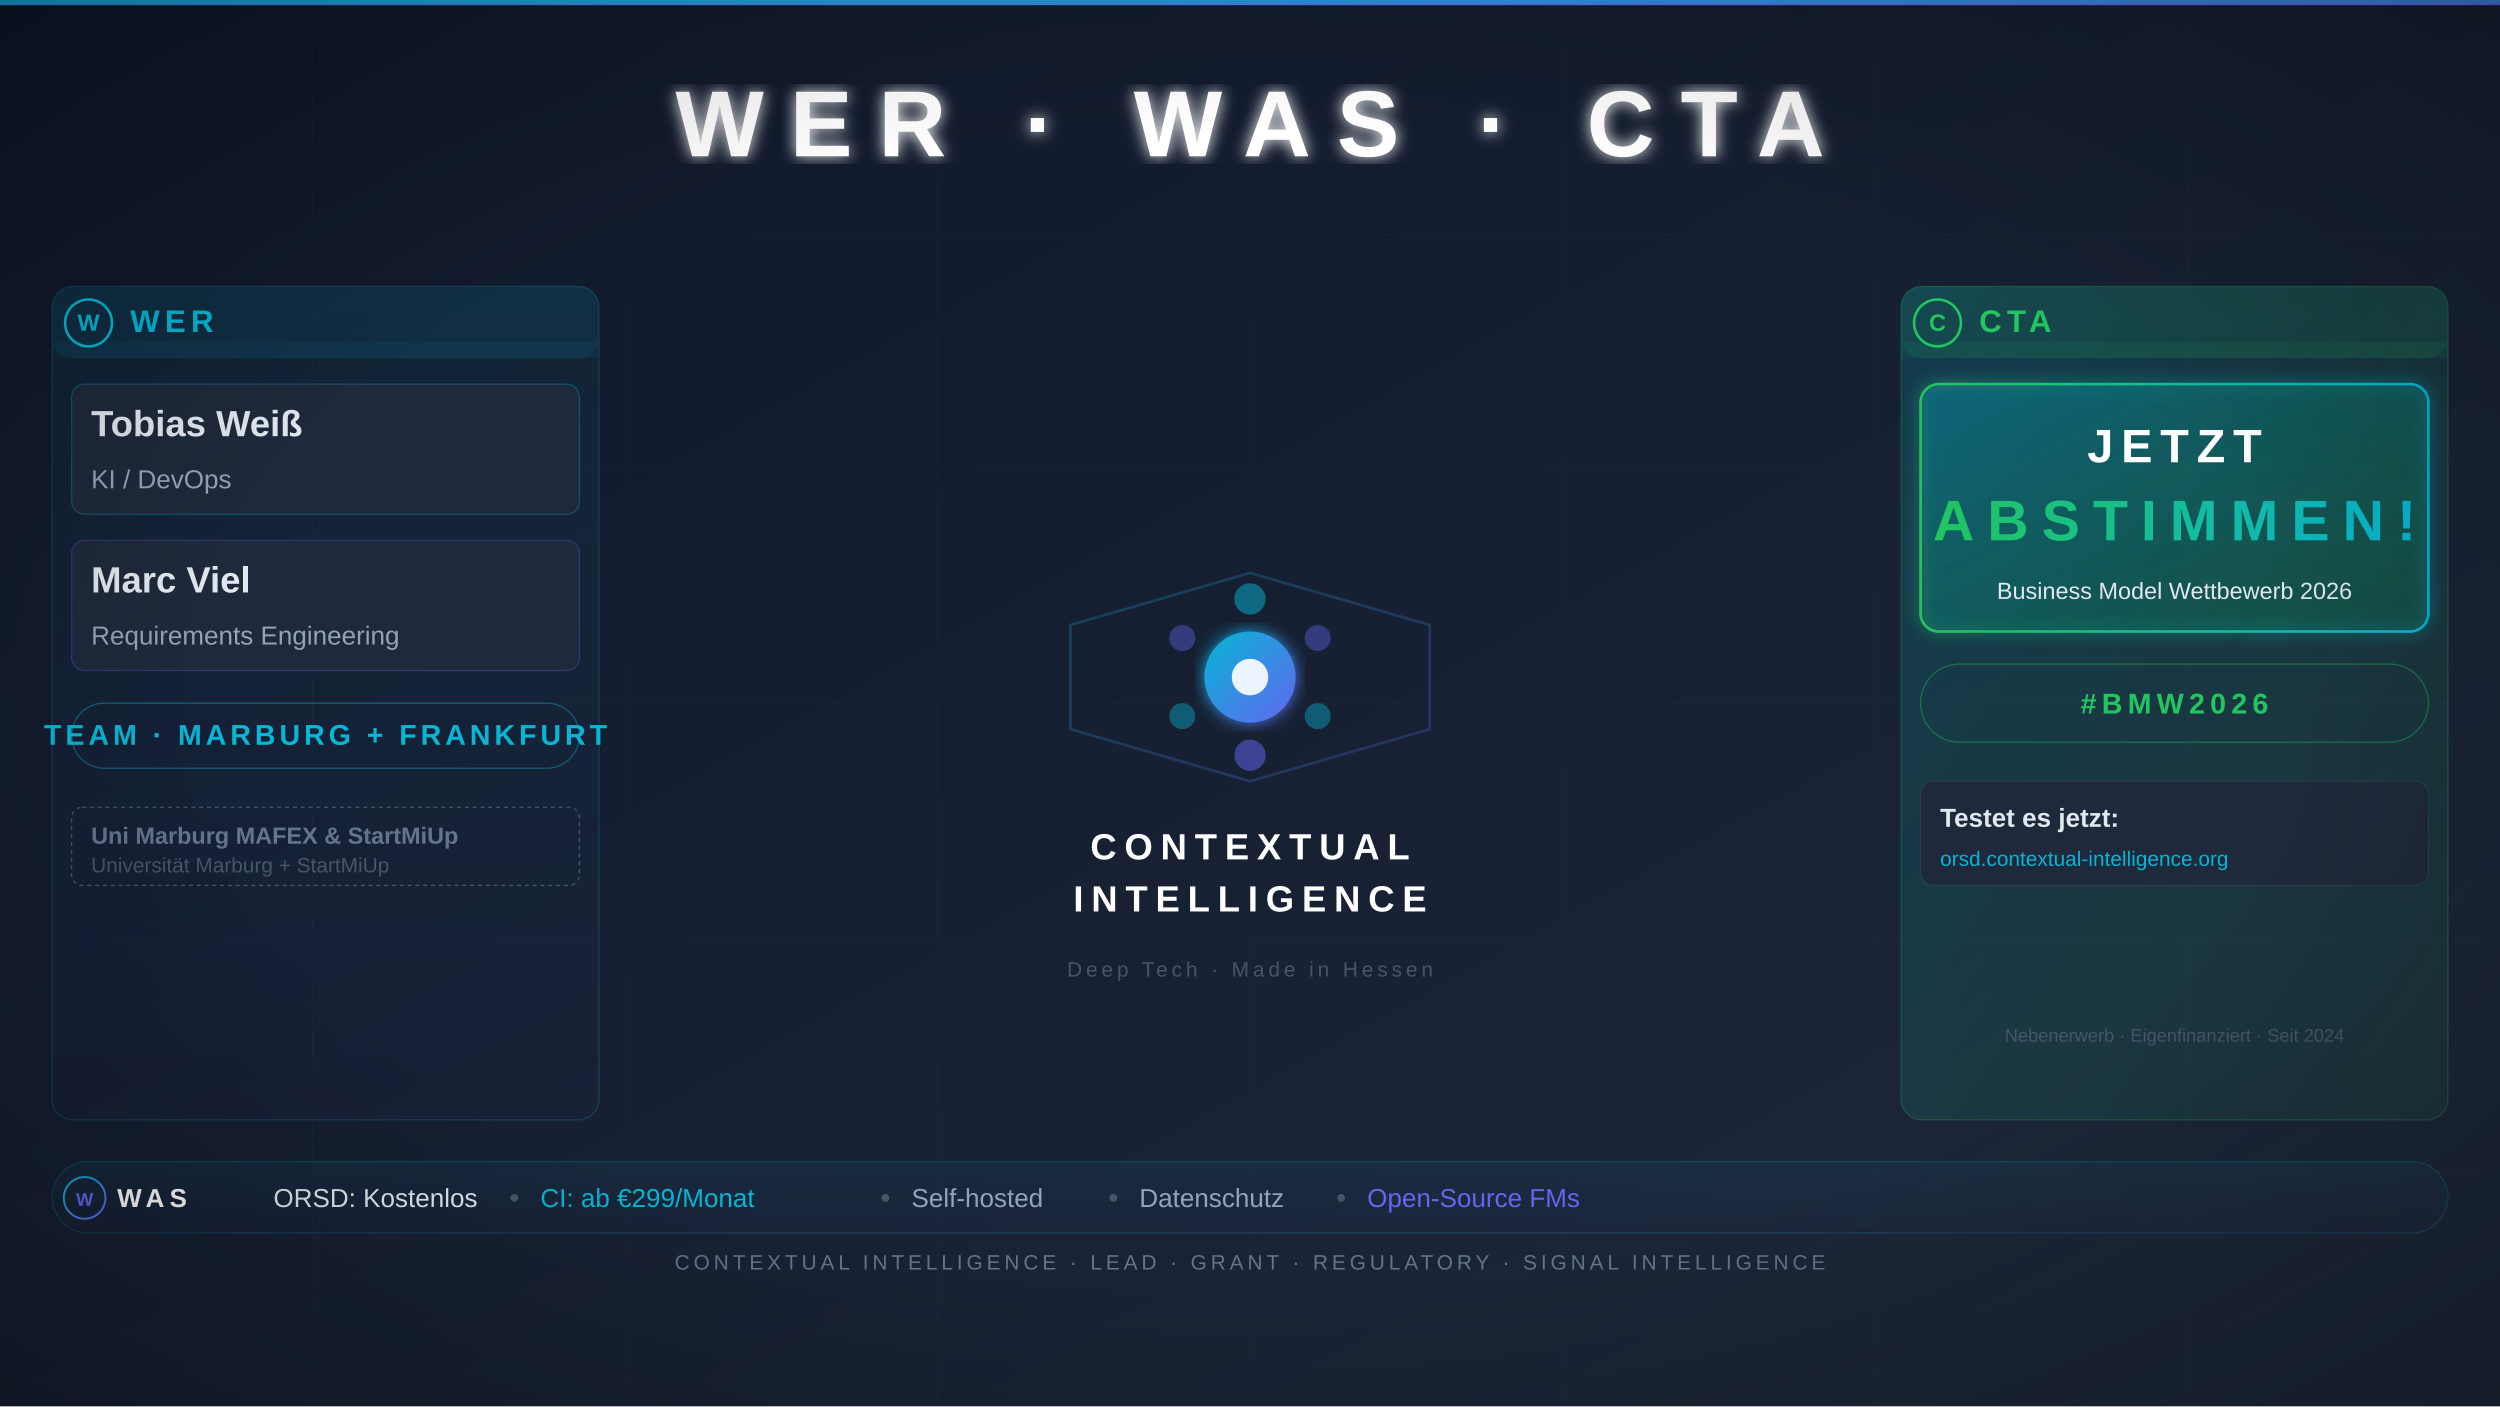
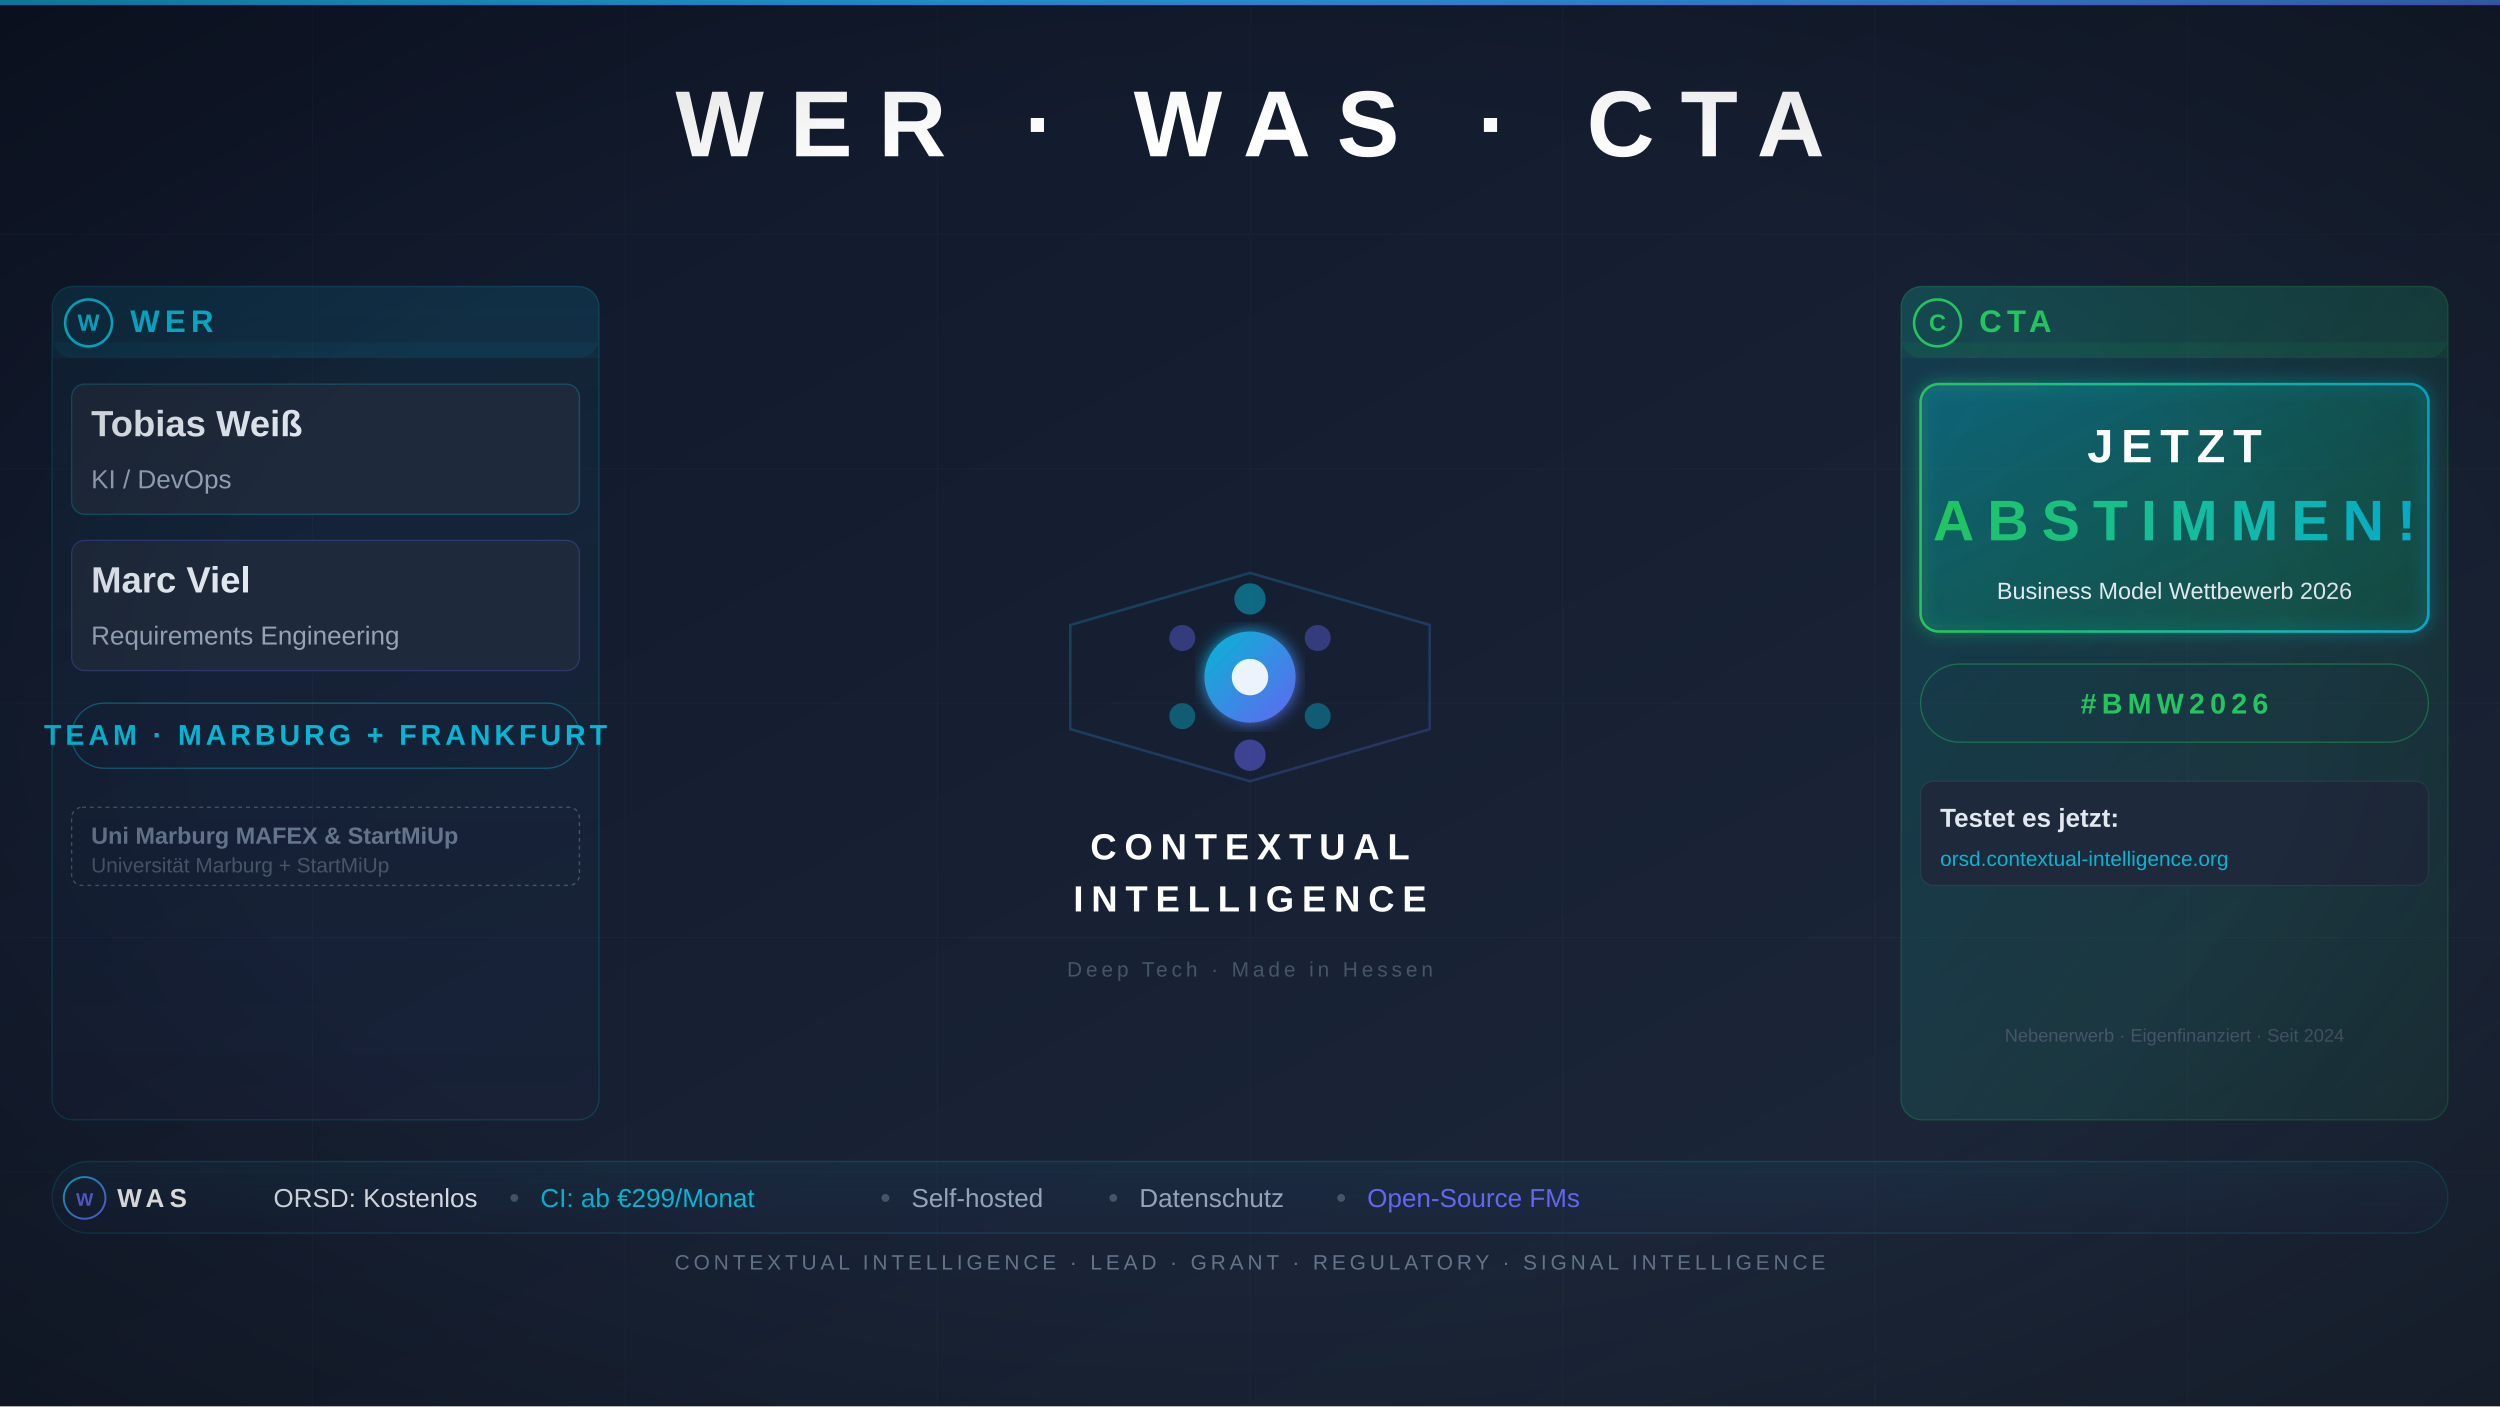
<svg xmlns="http://www.w3.org/2000/svg" viewBox="0 0 1920 1080" width="1920" height="1080">
  <defs>
    <linearGradient id="bg" x1="0%" y1="0%" x2="100%" y2="100%">
      <stop offset="0%" stop-color="#0f172a" />
      <stop offset="100%" stop-color="#1e293b" />
    </linearGradient>
    <linearGradient id="accent" x1="0%" y1="0%" x2="100%" y2="100%">
      <stop offset="0%" stop-color="#06b6d4" />
      <stop offset="100%" stop-color="#6366f1" />
    </linearGradient>
    <linearGradient id="colBg" x1="0%" y1="0%" x2="0%" y2="100%">
      <stop offset="0%" stop-color="#06b6d4" stop-opacity="0.06" />
      <stop offset="100%" stop-color="#6366f1" stop-opacity="0.02" />
    </linearGradient>
    <linearGradient id="ctaGrad" x1="0%" y1="0%" x2="100%" y2="100%">
      <stop offset="0%" stop-color="#06b6d4" stop-opacity="0.18" />
      <stop offset="100%" stop-color="#22c55e" stop-opacity="0.08" />
    </linearGradient>
    <linearGradient id="votingGrad" x1="0%" y1="0%" x2="100%" y2="0%">
      <stop offset="0%" stop-color="#22c55e" />
      <stop offset="100%" stop-color="#06b6d4" />
    </linearGradient>
    <filter id="glow">
      <feGaussianBlur stdDeviation="6" result="b" />
      <feMerge>
        <feMergeNode in="b" />
        <feMergeNode in="SourceGraphic" />
      </feMerge>
    </filter>
    <filter id="softGlow">
      <feGaussianBlur stdDeviation="40" result="b" />
      <feMerge>
        <feMergeNode in="b" />
        <feMergeNode in="SourceGraphic" />
      </feMerge>
    </filter>
    <radialGradient id="vignette" cx="50%" cy="50%" r="75%">
      <stop offset="55%" stop-color="#000" stop-opacity="0" />
      <stop offset="100%" stop-color="#000" stop-opacity="0.35" />
    </radialGradient>
  </defs>
  <rect width="1920" height="1080" fill="url(#bg)" />
  <g opacity="0.03" stroke="#ffffff" stroke-width="0.5">
    <line x1="0" y1="180" x2="1920" y2="180" />
    <line x1="0" y1="360" x2="1920" y2="360" />
    <line x1="0" y1="540" x2="1920" y2="540" />
    <line x1="0" y1="720" x2="1920" y2="720" />
    <line x1="0" y1="900" x2="1920" y2="900" />
    <line x1="240" y1="0" x2="240" y2="1080" />
    <line x1="480" y1="0" x2="480" y2="1080" />
    <line x1="720" y1="0" x2="720" y2="1080" />
    <line x1="960" y1="0" x2="960" y2="1080" />
    <line x1="1200" y1="0" x2="1200" y2="1080" />
    <line x1="1440" y1="0" x2="1440" y2="1080" />
    <line x1="1680" y1="0" x2="1680" y2="1080" />
  </g>
  <rect x="0" y="0" width="1920" height="4" fill="url(#accent)" />
-   <text x="960" y="120" font-family="'Segoe UI','Helvetica Neue',Arial,sans-serif" font-size="72" font-weight="700" fill="#ffffff" letter-spacing="20" text-anchor="middle" filter="url(#glow)">WER · WAS · CTA</text>
+   <text x="960" y="120" font-family="'Segoe UI','Helvetica Neue',Arial,sans-serif" font-size="72" font-weight="700" fill="#ffffff" letter-spacing="20" text-anchor="middle">WER · WAS · CTA</text>
  <line x1="760" y1="150" x2="1160" y2="150" stroke="url(#accent)" stroke-width="2" stroke-linecap="round" />
  <g transform="translate(40, 220)">
    <rect x="0" y="0" width="420" height="640" rx="16" fill="url(#colBg)" stroke="#06b6d4" stroke-width="1" stroke-opacity="0.2" />
    <rect x="0" y="0" width="420" height="55" rx="16" fill="#06b6d4" fill-opacity="0.08" />
    <rect x="0" y="43" width="420" height="12" fill="#06b6d4" fill-opacity="0.06" />
    <circle cx="28" cy="28" r="18" fill="none" stroke="#06b6d4" stroke-width="2" />
    <text x="28" y="34" font-family="Arial,sans-serif" font-size="18" fill="#06b6d4" text-anchor="middle" font-weight="700">W</text>
    <text x="60" y="35" font-family="'Segoe UI',Arial,sans-serif" font-size="24" font-weight="700" fill="#06b6d4" letter-spacing="4">WER</text>
    <rect x="15" y="75" width="390" height="100" rx="10" fill="#1e293b" stroke="#06b6d4" stroke-width="1" stroke-opacity="0.3" />
    <text x="30" y="115" font-family="'Segoe UI',Arial,sans-serif" font-size="28" font-weight="700" fill="#e2e8f0">Tobias Weiß</text>
    <text x="30" y="155" font-family="'Segoe UI',Arial,sans-serif" font-size="20" fill="#94a3b8">KI / DevOps</text>
    <rect x="15" y="195" width="390" height="100" rx="10" fill="#1e293b" stroke="#6366f1" stroke-width="1" stroke-opacity="0.3" />
    <text x="30" y="235" font-family="'Segoe UI',Arial,sans-serif" font-size="28" font-weight="700" fill="#e2e8f0">Marc Viel</text>
    <text x="30" y="275" font-family="'Segoe UI',Arial,sans-serif" font-size="20" fill="#94a3b8">Requirements Engineering</text>
    <rect x="15" y="320" width="390" height="50" rx="25" fill="none" stroke="#06b6d4" stroke-width="1" stroke-opacity="0.4" />
    <text x="210" y="352" font-family="'Segoe UI',Arial,sans-serif" font-size="22" font-weight="700" fill="#06b6d4" text-anchor="middle" letter-spacing="3">TEAM · MARBURG + FRANKFURT</text>
    <rect x="15" y="400" width="390" height="60" rx="8" fill="none" stroke="#475569" stroke-width="1" stroke-dasharray="3" />
    <text x="30" y="428" font-family="'Segoe UI',Arial,sans-serif" font-size="18" font-weight="600" fill="#64748b">Uni Marburg MAFEX &amp; StartMiUp</text>
    <text x="30" y="450" font-family="'Segoe UI',Arial,sans-serif" font-size="16" fill="#475569">Universität Marburg + StartMiUp</text>
  </g>
  <g transform="translate(960, 520)">
    <polygon points="0,-80 138,-40 138,40 0,80 -138,40 -138,-40" fill="none" stroke="url(#accent)" stroke-width="2" opacity="0.25" />
    <circle cx="0" cy="0" r="35" fill="url(#accent)" filter="url(#glow)" />
    <circle cx="0" cy="0" r="14" fill="#ffffff" opacity="0.9" />
    <circle cx="0" cy="-60" r="12" fill="#06b6d4" opacity="0.5" />
    <circle cx="52" cy="-30" r="10" fill="#6366f1" opacity="0.4" />
    <circle cx="52" cy="30" r="10" fill="#06b6d4" opacity="0.4" />
    <circle cx="0" cy="60" r="12" fill="#6366f1" opacity="0.5" />
    <circle cx="-52" cy="30" r="10" fill="#06b6d4" opacity="0.4" />
    <circle cx="-52" cy="-30" r="10" fill="#6366f1" opacity="0.4" />
  </g>
  <text x="960" y="660" font-family="'Segoe UI','Helvetica Neue',Arial,sans-serif" font-size="28" font-weight="700" fill="#ffffff" letter-spacing="6" text-anchor="middle">CONTEXTUAL</text>
  <text x="960" y="700" font-family="'Segoe UI','Helvetica Neue',Arial,sans-serif" font-size="28" font-weight="700" fill="#ffffff" letter-spacing="6" text-anchor="middle">INTELLIGENCE</text>
  <text x="960" y="750" font-family="'Segoe UI',Arial,sans-serif" font-size="16" fill="#475569" letter-spacing="3" text-anchor="middle">Deep Tech · Made in Hessen</text>
  <g transform="translate(1460, 220)">
    <rect x="0" y="0" width="420" height="640" rx="16" fill="url(#ctaGrad)" stroke="#22c55e" stroke-width="1" stroke-opacity="0.25" />
    <rect x="0" y="0" width="420" height="55" rx="16" fill="#22c55e" fill-opacity="0.1" />
    <rect x="0" y="43" width="420" height="12" fill="#22c55e" fill-opacity="0.08" />
    <circle cx="28" cy="28" r="18" fill="none" stroke="#22c55e" stroke-width="2" />
    <text x="28" y="34" font-family="Arial,sans-serif" font-size="18" fill="#22c55e" text-anchor="middle" font-weight="700">C</text>
    <text x="60" y="35" font-family="'Segoe UI',Arial,sans-serif" font-size="24" font-weight="700" fill="#22c55e" letter-spacing="4">CTA</text>
    <rect x="15" y="75" width="390" height="190" rx="14" fill="url(#ctaGrad)" stroke="url(#votingGrad)" stroke-width="2" filter="url(#glow)" />
    <text x="210" y="135" font-family="'Segoe UI',Arial,sans-serif" font-size="36" font-weight="700" fill="#ffffff" text-anchor="middle" letter-spacing="6">JETZT</text>
    <text x="210" y="195" font-family="'Segoe UI',Arial,sans-serif" font-size="44" font-weight="800" fill="url(#votingGrad)" text-anchor="middle" letter-spacing="10">ABSTIMMEN!</text>
    <text x="210" y="240" font-family="'Segoe UI',Arial,sans-serif" font-size="18" fill="#e2e8f0" text-anchor="middle">Business Model Wettbewerb 2026</text>
    <rect x="15" y="290" width="390" height="60" rx="30" fill="none" stroke="#22c55e" stroke-width="1" stroke-opacity="0.4" />
    <text x="210" y="328" font-family="'Segoe UI',Arial,sans-serif" font-size="22" font-weight="700" fill="#22c55e" text-anchor="middle" letter-spacing="4">#BMW2026</text>
    <rect x="15" y="380" width="390" height="80" rx="10" fill="#1e293b" stroke="#475569" stroke-width="1" stroke-opacity="0.3" />
    <text x="30" y="415" font-family="'Segoe UI',Arial,sans-serif" font-size="20" font-weight="700" fill="#e2e8f0">Testet es jetzt:</text>
    <text x="30" y="445" font-family="'Segoe UI',Arial,sans-serif" font-size="16" fill="#06b6d4">orsd.contextual-intelligence.org</text>
    <text x="210" y="580" font-family="'Segoe UI',Arial,sans-serif" font-size="14" fill="#475569" text-anchor="middle">Nebenerwerb · Eigenfinanziert · Seit 2024</text>
  </g>
  <g transform="translate(0, 880)">
    <line x1="0" y1="0" x2="1920" y2="0" stroke="url(#accent)" stroke-width="1" stroke-opacity="0.12" />
    <rect x="40" y="12" width="1840" height="55" rx="28" fill="url(#colBg)" stroke="#06b6d4" stroke-width="1" stroke-opacity="0.2" />
    <circle cx="65" cy="40" r="16" fill="none" stroke="url(#accent)" stroke-width="1.5" />
    <text x="65" y="46" font-family="Arial,sans-serif" font-size="14" fill="#6366f1" text-anchor="middle" font-weight="700">W</text>
    <text x="90" y="47" font-family="'Segoe UI',Arial,sans-serif" font-size="20" font-weight="700" fill="#ffffff" letter-spacing="4">WAS</text>
    <text x="210" y="47" font-family="'Segoe UI',Arial,sans-serif" font-size="20" fill="#e2e8f0">ORSD: Kostenlos</text>
    <circle cx="395" cy="40" r="3" fill="#475569" />
    <text x="415" y="47" font-family="'Segoe UI',Arial,sans-serif" font-size="20" fill="#06b6d4">CI: ab €299/Monat</text>
    <circle cx="680" cy="40" r="3" fill="#475569" />
    <text x="700" y="47" font-family="'Segoe UI',Arial,sans-serif" font-size="20" fill="#94a3b8">Self-hosted</text>
    <circle cx="855" cy="40" r="3" fill="#475569" />
    <text x="875" y="47" font-family="'Segoe UI',Arial,sans-serif" font-size="20" fill="#94a3b8">Datenschutz</text>
    <circle cx="1030" cy="40" r="3" fill="#475569" />
    <text x="1050" y="47" font-family="'Segoe UI',Arial,sans-serif" font-size="20" fill="#6366f1">Open-Source FMs</text>
    <text x="960" y="95" font-family="'Segoe UI',Arial,sans-serif" font-size="16" fill="#64748b" letter-spacing="3" text-anchor="middle">CONTEXTUAL INTELLIGENCE · LEAD · GRANT · REGULATORY · SIGNAL INTELLIGENCE</text>
  </g>
  <rect width="1920" height="1080" fill="url(#vignette)" pointer-events="none" />
</svg>
